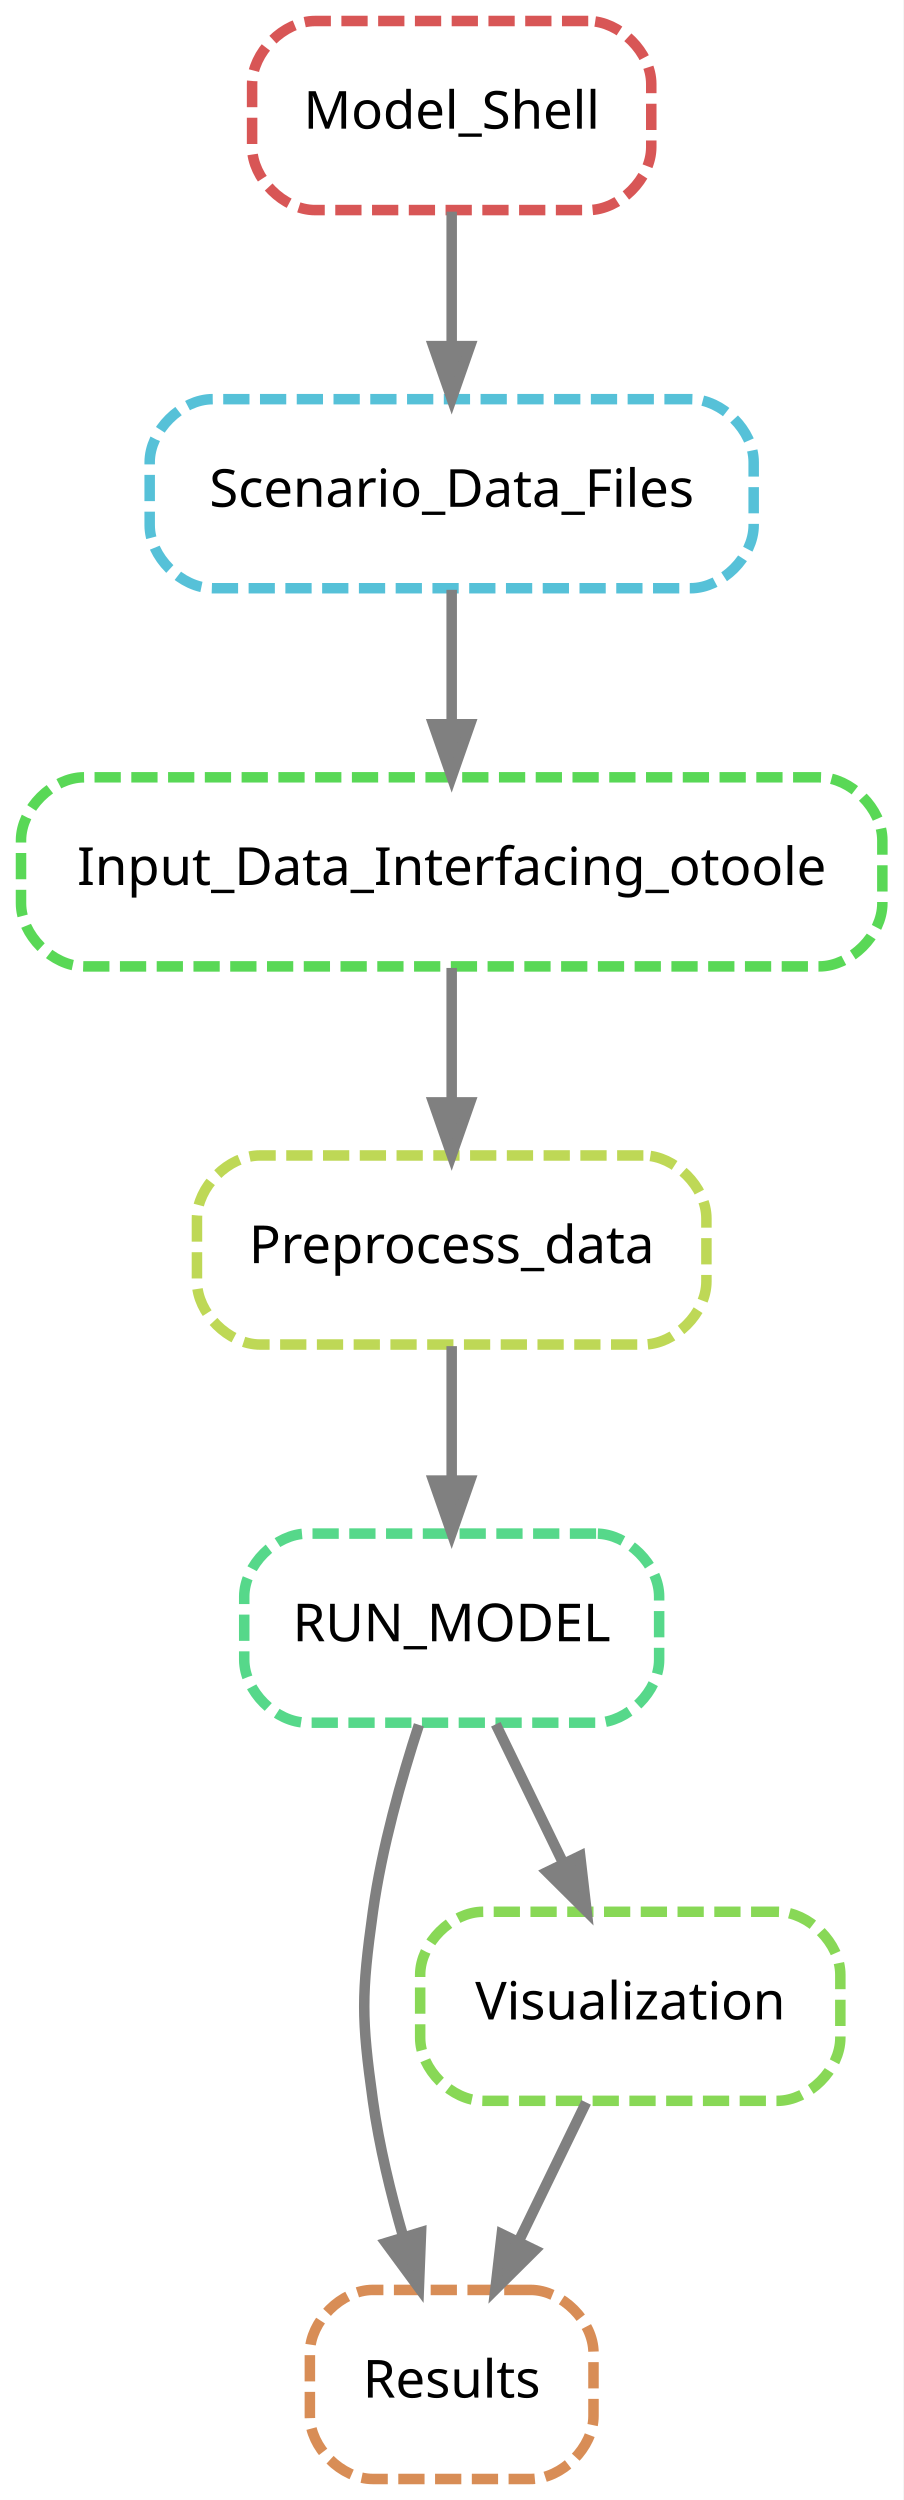
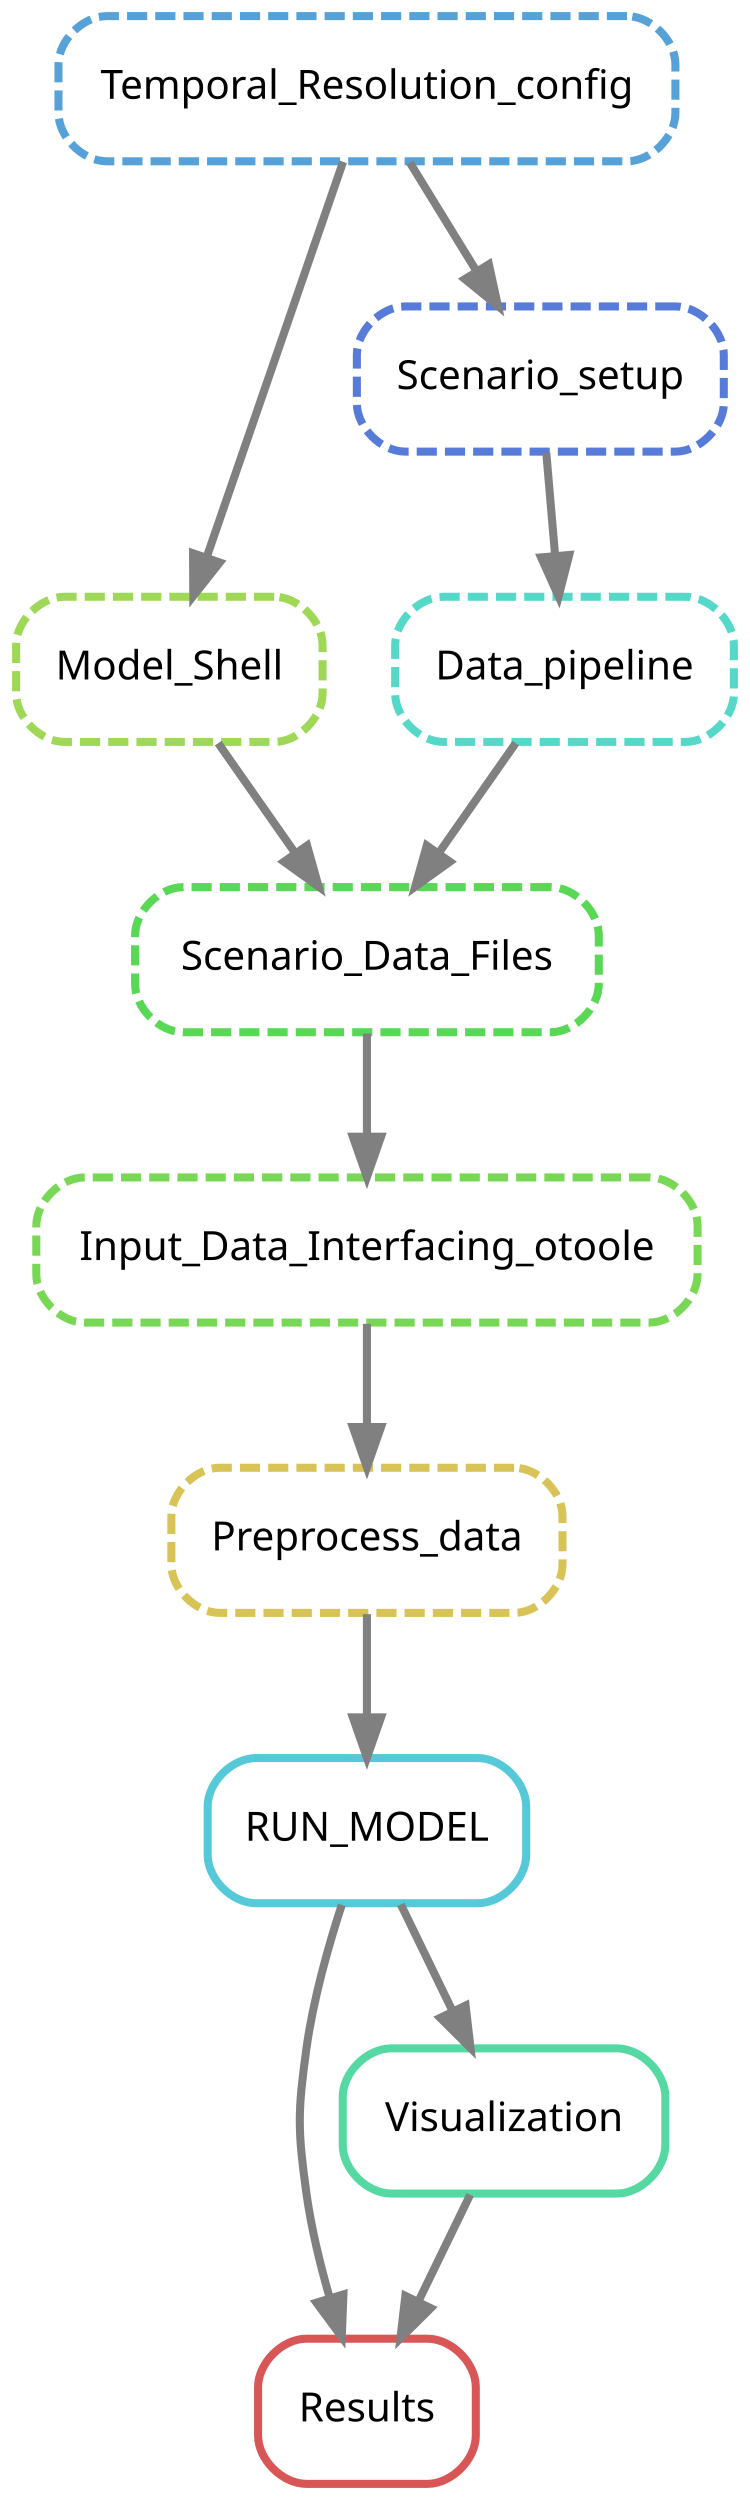
- <svg xmlns="http://www.w3.org/2000/svg" width="172pt" height="476pt" viewBox="0.00 0.00 172.00 476.00">
-   <g id="graph0" class="graph" transform="scale(1 1) rotate(0) translate(4 472)">
-     <polygon fill="white" stroke="transparent" points="-4,4 -4,-472 168,-472 168,4 -4,4" />
+ <svg xmlns="http://www.w3.org/2000/svg" width="186pt" height="620pt" viewBox="0.00 0.00 186.00 620.00">
+   <g id="graph0" class="graph" transform="scale(1 1) rotate(0) translate(4 616)">
+     <polygon fill="white" stroke="transparent" points="-4,4 -4,-616 182,-616 182,4 -4,4" />
    <g id="node1" class="node">
-       <path fill="none" stroke="#d88d56" stroke-width="2" stroke-dasharray="5,2" d="M97,-36C97,-36 67,-36 67,-36 61,-36 55,-30 55,-24 55,-24 55,-12 55,-12 55,-6 61,0 67,0 67,0 97,0 97,0 103,0 109,-6 109,-12 109,-12 109,-24 109,-24 109,-30 103,-36 97,-36" />
-       <text text-anchor="middle" x="82" y="-15.5" font-family="sans" font-size="10.00">Results</text>
+       <path fill="none" stroke="#d85656" stroke-width="2" d="M102,-36C102,-36 72,-36 72,-36 66,-36 60,-30 60,-24 60,-24 60,-12 60,-12 60,-6 66,0 72,0 72,0 102,0 102,0 108,0 114,-6 114,-12 114,-12 114,-24 114,-24 114,-30 108,-36 102,-36" />
+       <text text-anchor="middle" x="87" y="-15.5" font-family="sans" font-size="10.00">Results</text>
    </g>
    <g id="node2" class="node">
-       <path fill="none" stroke="#56d88a" stroke-width="2" stroke-dasharray="5,2" d="M109.5,-180C109.5,-180 54.5,-180 54.5,-180 48.5,-180 42.5,-174 42.5,-168 42.5,-168 42.5,-156 42.5,-156 42.5,-150 48.5,-144 54.5,-144 54.5,-144 109.5,-144 109.5,-144 115.5,-144 121.5,-150 121.5,-156 121.5,-156 121.5,-168 121.5,-168 121.5,-174 115.5,-180 109.5,-180" />
-       <text text-anchor="middle" x="82" y="-159.5" font-family="sans" font-size="10.00">RUN_MODEL</text>
+       <path fill="none" stroke="#56c9d8" stroke-width="2" d="M114.5,-180C114.5,-180 59.5,-180 59.5,-180 53.5,-180 47.5,-174 47.5,-168 47.5,-168 47.5,-156 47.5,-156 47.5,-150 53.5,-144 59.5,-144 59.5,-144 114.5,-144 114.5,-144 120.5,-144 126.5,-150 126.5,-156 126.5,-156 126.5,-168 126.5,-168 126.5,-174 120.5,-180 114.5,-180" />
+       <text text-anchor="middle" x="87" y="-159.5" font-family="sans" font-size="10.00">RUN_MODEL</text>
    </g>
    <g id="edge1" class="edge">
-       <path fill="none" stroke="grey" stroke-width="2" d="M75.76,-143.59C72.43,-133.37 68.68,-120.12 67,-108 64.8,-92.15 64.8,-87.85 67,-72 68.18,-63.48 70.39,-54.39 72.75,-46.2" />
-       <polygon fill="grey" stroke="grey" stroke-width="2" points="76.17,-46.99 75.76,-36.41 69.48,-44.94 76.17,-46.99" />
+       <path fill="none" stroke="grey" stroke-width="2" d="M80.76,-143.59C77.43,-133.37 73.68,-120.12 72,-108 69.8,-92.15 69.8,-87.85 72,-72 73.18,-63.48 75.39,-54.39 77.75,-46.2" />
+       <polygon fill="grey" stroke="grey" stroke-width="2" points="81.17,-46.99 80.76,-36.41 74.48,-44.94 81.17,-46.99" />
+     </g>
+     <g id="node10" class="node">
+       <path fill="none" stroke="#56d8a2" stroke-width="2" d="M149,-108C149,-108 93,-108 93,-108 87,-108 81,-102 81,-96 81,-96 81,-84 81,-84 81,-78 87,-72 93,-72 93,-72 149,-72 149,-72 155,-72 161,-78 161,-84 161,-84 161,-96 161,-96 161,-102 155,-108 149,-108" />
+       <text text-anchor="middle" x="121" y="-87.5" font-family="sans" font-size="10.00">Visualization</text>
+     </g>
+     <g id="edge11" class="edge">
+       <path fill="none" stroke="grey" stroke-width="2" d="M95.4,-143.7C99.27,-135.73 103.95,-126.1 108.24,-117.26" />
+       <polygon fill="grey" stroke="grey" stroke-width="2" points="111.47,-118.63 112.69,-108.1 105.17,-115.57 111.47,-118.63" />
+     </g>
+     <g id="node3" class="node">
+       <path fill="none" stroke="#d8c356" stroke-width="2" stroke-dasharray="5,2" d="M123.5,-252C123.5,-252 50.5,-252 50.5,-252 44.5,-252 38.5,-246 38.5,-240 38.5,-240 38.5,-228 38.5,-228 38.5,-222 44.5,-216 50.5,-216 50.5,-216 123.5,-216 123.5,-216 129.5,-216 135.5,-222 135.5,-228 135.5,-228 135.5,-240 135.5,-240 135.5,-246 129.5,-252 123.5,-252" />
+       <text text-anchor="middle" x="87" y="-231.5" font-family="sans" font-size="10.00">Preprocess_data</text>
+     </g>
+     <g id="edge3" class="edge">
+       <path fill="none" stroke="grey" stroke-width="2" d="M87,-215.7C87,-207.98 87,-198.71 87,-190.11" />
+       <polygon fill="grey" stroke="grey" stroke-width="2" points="90.5,-190.1 87,-180.1 83.5,-190.1 90.5,-190.1" />
+     </g>
+     <g id="node4" class="node">
+       <path fill="none" stroke="#78d856" stroke-width="2" stroke-dasharray="5,2" d="M157,-324C157,-324 17,-324 17,-324 11,-324 5,-318 5,-312 5,-312 5,-300 5,-300 5,-294 11,-288 17,-288 17,-288 157,-288 157,-288 163,-288 169,-294 169,-300 169,-300 169,-312 169,-312 169,-318 163,-324 157,-324" />
+       <text text-anchor="middle" x="87" y="-303.5" font-family="sans" font-size="10.00">Input_Data_Interfacing_otoole</text>
+     </g>
+     <g id="edge4" class="edge">
+       <path fill="none" stroke="grey" stroke-width="2" d="M87,-287.7C87,-279.98 87,-270.71 87,-262.11" />
+       <polygon fill="grey" stroke="grey" stroke-width="2" points="90.5,-262.1 87,-252.1 83.5,-262.1 90.5,-262.1" />
+     </g>
+     <g id="node5" class="node">
+       <path fill="none" stroke="#59d856" stroke-width="2" stroke-dasharray="5,2" d="M132.5,-396C132.5,-396 41.5,-396 41.5,-396 35.5,-396 29.5,-390 29.5,-384 29.5,-384 29.5,-372 29.5,-372 29.5,-366 35.5,-360 41.5,-360 41.5,-360 132.5,-360 132.5,-360 138.5,-360 144.5,-366 144.5,-372 144.5,-372 144.5,-384 144.5,-384 144.5,-390 138.5,-396 132.5,-396" />
+       <text text-anchor="middle" x="87" y="-375.5" font-family="sans" font-size="10.00">Scenario_Data_Files</text>
+     </g>
+     <g id="edge5" class="edge">
+       <path fill="none" stroke="grey" stroke-width="2" d="M87,-359.7C87,-351.98 87,-342.71 87,-334.11" />
+       <polygon fill="grey" stroke="grey" stroke-width="2" points="90.5,-334.1 87,-324.1 83.5,-334.1 90.5,-334.1" />
+     </g>
+     <g id="node6" class="node">
+       <path fill="none" stroke="#9fd856" stroke-width="2" stroke-dasharray="5,2" d="M64,-468C64,-468 12,-468 12,-468 6,-468 0,-462 0,-456 0,-456 0,-444 0,-444 0,-438 6,-432 12,-432 12,-432 64,-432 64,-432 70,-432 76,-438 76,-444 76,-444 76,-456 76,-456 76,-462 70,-468 64,-468" />
+       <text text-anchor="middle" x="38" y="-447.5" font-family="sans" font-size="10.00">Model_Shell</text>
+     </g>
+     <g id="edge6" class="edge">
+       <path fill="none" stroke="grey" stroke-width="2" d="M50.11,-431.7C55.87,-423.47 62.86,-413.48 69.21,-404.42" />
+       <polygon fill="grey" stroke="grey" stroke-width="2" points="72.16,-406.3 75.03,-396.1 66.42,-402.29 72.16,-406.3" />
    </g>
    <g id="node7" class="node">
-       <path fill="none" stroke="#88d856" stroke-width="2" stroke-dasharray="5,2" d="M144,-108C144,-108 88,-108 88,-108 82,-108 76,-102 76,-96 76,-96 76,-84 76,-84 76,-78 82,-72 88,-72 88,-72 144,-72 144,-72 150,-72 156,-78 156,-84 156,-84 156,-96 156,-96 156,-102 150,-108 144,-108" />
-       <text text-anchor="middle" x="116" y="-87.5" font-family="sans" font-size="10.00">Visualization</text>
+       <path fill="none" stroke="#56a2d8" stroke-width="2" stroke-dasharray="5,2" d="M151.5,-612C151.5,-612 22.5,-612 22.5,-612 16.5,-612 10.5,-606 10.5,-600 10.5,-600 10.5,-588 10.5,-588 10.5,-582 16.5,-576 22.5,-576 22.5,-576 151.5,-576 151.5,-576 157.5,-576 163.5,-582 163.5,-588 163.5,-588 163.5,-600 163.5,-600 163.5,-606 157.5,-612 151.5,-612" />
+       <text text-anchor="middle" x="87" y="-591.5" font-family="sans" font-size="10.00">Temporal_Resolution_config</text>
+     </g>
+     <g id="edge8" class="edge">
+       <path fill="none" stroke="grey" stroke-width="2" d="M81.09,-575.87C72.7,-551.56 57.26,-506.82 47.32,-478.01" />
+       <polygon fill="grey" stroke="grey" stroke-width="2" points="50.5,-476.5 43.93,-468.19 43.88,-478.78 50.5,-476.5" />
+     </g>
+     <g id="node9" class="node">
+       <path fill="none" stroke="#567bd8" stroke-width="2" stroke-dasharray="5,2" d="M163.5,-540C163.5,-540 96.5,-540 96.5,-540 90.5,-540 84.5,-534 84.5,-528 84.5,-528 84.5,-516 84.5,-516 84.5,-510 90.5,-504 96.5,-504 96.5,-504 163.5,-504 163.5,-504 169.5,-504 175.5,-510 175.5,-516 175.5,-516 175.5,-528 175.5,-528 175.5,-534 169.5,-540 163.5,-540" />
+       <text text-anchor="middle" x="130" y="-519.5" font-family="sans" font-size="10.00">Scenario_setup</text>
+     </g>
+     <g id="edge10" class="edge">
+       <path fill="none" stroke="grey" stroke-width="2" d="M97.63,-575.7C102.63,-567.56 108.69,-557.69 114.21,-548.7" />
+       <polygon fill="grey" stroke="grey" stroke-width="2" points="117.24,-550.46 119.49,-540.1 111.28,-546.79 117.24,-550.46" />
+     </g>
+     <g id="node8" class="node">
+       <path fill="none" stroke="#56d8c9" stroke-width="2" stroke-dasharray="5,2" d="M166,-468C166,-468 106,-468 106,-468 100,-468 94,-462 94,-456 94,-456 94,-444 94,-444 94,-438 100,-432 106,-432 106,-432 166,-432 166,-432 172,-432 178,-438 178,-444 178,-444 178,-456 178,-456 178,-462 172,-468 166,-468" />
+       <text text-anchor="middle" x="136" y="-447.5" font-family="sans" font-size="10.00">Data_pipeline</text>
    </g>
    <g id="edge7" class="edge">
-       <path fill="none" stroke="grey" stroke-width="2" d="M90.4,-143.7C94.27,-135.73 98.95,-126.1 103.24,-117.26" />
-       <polygon fill="grey" stroke="grey" stroke-width="2" points="106.47,-118.63 107.69,-108.1 100.17,-115.57 106.47,-118.63" />
+       <path fill="none" stroke="grey" stroke-width="2" d="M123.89,-431.7C118.13,-423.47 111.14,-413.48 104.79,-404.42" />
+       <polygon fill="grey" stroke="grey" stroke-width="2" points="107.58,-402.29 98.97,-396.1 101.84,-406.3 107.58,-402.29" />
    </g>
-     <g id="node3" class="node">
-       <path fill="none" stroke="#bed856" stroke-width="2" stroke-dasharray="5,2" d="M118.5,-252C118.5,-252 45.5,-252 45.5,-252 39.5,-252 33.5,-246 33.5,-240 33.5,-240 33.5,-228 33.5,-228 33.5,-222 39.5,-216 45.5,-216 45.5,-216 118.5,-216 118.5,-216 124.5,-216 130.5,-222 130.5,-228 130.5,-228 130.5,-240 130.5,-240 130.5,-246 124.5,-252 118.5,-252" />
-       <text text-anchor="middle" x="82" y="-231.5" font-family="sans" font-size="10.00">Preprocess_data</text>
-     </g>
-     <g id="edge3" class="edge">
-       <path fill="none" stroke="grey" stroke-width="2" d="M82,-215.7C82,-207.98 82,-198.71 82,-190.11" />
-       <polygon fill="grey" stroke="grey" stroke-width="2" points="85.5,-190.1 82,-180.1 78.5,-190.1 85.5,-190.1" />
-     </g>
-     <g id="node4" class="node">
-       <path fill="none" stroke="#59d856" stroke-width="2" stroke-dasharray="5,2" d="M152,-324C152,-324 12,-324 12,-324 6,-324 0,-318 0,-312 0,-312 0,-300 0,-300 0,-294 6,-288 12,-288 12,-288 152,-288 152,-288 158,-288 164,-294 164,-300 164,-300 164,-312 164,-312 164,-318 158,-324 152,-324" />
-       <text text-anchor="middle" x="82" y="-303.5" font-family="sans" font-size="10.00">Input_Data_Interfacing_otoole</text>
-     </g>
-     <g id="edge4" class="edge">
-       <path fill="none" stroke="grey" stroke-width="2" d="M82,-287.7C82,-279.98 82,-270.71 82,-262.11" />
-       <polygon fill="grey" stroke="grey" stroke-width="2" points="85.5,-262.1 82,-252.1 78.5,-262.1 85.5,-262.1" />
-     </g>
-     <g id="node5" class="node">
-       <path fill="none" stroke="#56c1d8" stroke-width="2" stroke-dasharray="5,2" d="M127.5,-396C127.5,-396 36.5,-396 36.5,-396 30.5,-396 24.5,-390 24.5,-384 24.5,-384 24.5,-372 24.5,-372 24.5,-366 30.5,-360 36.5,-360 36.5,-360 127.5,-360 127.5,-360 133.5,-360 139.5,-366 139.5,-372 139.5,-372 139.5,-384 139.5,-384 139.5,-390 133.5,-396 127.5,-396" />
-       <text text-anchor="middle" x="82" y="-375.5" font-family="sans" font-size="10.00">Scenario_Data_Files</text>
-     </g>
-     <g id="edge5" class="edge">
-       <path fill="none" stroke="grey" stroke-width="2" d="M82,-359.7C82,-351.98 82,-342.71 82,-334.11" />
-       <polygon fill="grey" stroke="grey" stroke-width="2" points="85.5,-334.1 82,-324.1 78.5,-334.1 85.5,-334.1" />
-     </g>
-     <g id="node6" class="node">
-       <path fill="none" stroke="#d85656" stroke-width="2" stroke-dasharray="5,2" d="M108,-468C108,-468 56,-468 56,-468 50,-468 44,-462 44,-456 44,-456 44,-444 44,-444 44,-438 50,-432 56,-432 56,-432 108,-432 108,-432 114,-432 120,-438 120,-444 120,-444 120,-456 120,-456 120,-462 114,-468 108,-468" />
-       <text text-anchor="middle" x="82" y="-447.5" font-family="sans" font-size="10.00">Model_Shell</text>
-     </g>
-     <g id="edge6" class="edge">
-       <path fill="none" stroke="grey" stroke-width="2" d="M82,-431.7C82,-423.98 82,-414.71 82,-406.11" />
-       <polygon fill="grey" stroke="grey" stroke-width="2" points="85.5,-406.1 82,-396.1 78.5,-406.1 85.5,-406.1" />
+     <g id="edge9" class="edge">
+       <path fill="none" stroke="grey" stroke-width="2" d="M131.48,-503.7C132.14,-495.98 132.94,-486.71 133.68,-478.11" />
+       <polygon fill="grey" stroke="grey" stroke-width="2" points="137.17,-478.37 134.53,-468.1 130.19,-477.77 137.17,-478.37" />
    </g>
    <g id="edge2" class="edge">
-       <path fill="none" stroke="grey" stroke-width="2" d="M107.6,-71.7C103.73,-63.73 99.05,-54.1 94.76,-45.26" />
-       <polygon fill="grey" stroke="grey" stroke-width="2" points="97.83,-43.57 90.31,-36.1 91.53,-46.63 97.83,-43.57" />
+       <path fill="none" stroke="grey" stroke-width="2" d="M112.6,-71.7C108.73,-63.73 104.05,-54.1 99.76,-45.26" />
+       <polygon fill="grey" stroke="grey" stroke-width="2" points="102.83,-43.57 95.31,-36.1 96.53,-46.63 102.83,-43.57" />
    </g>
  </g>
</svg>
